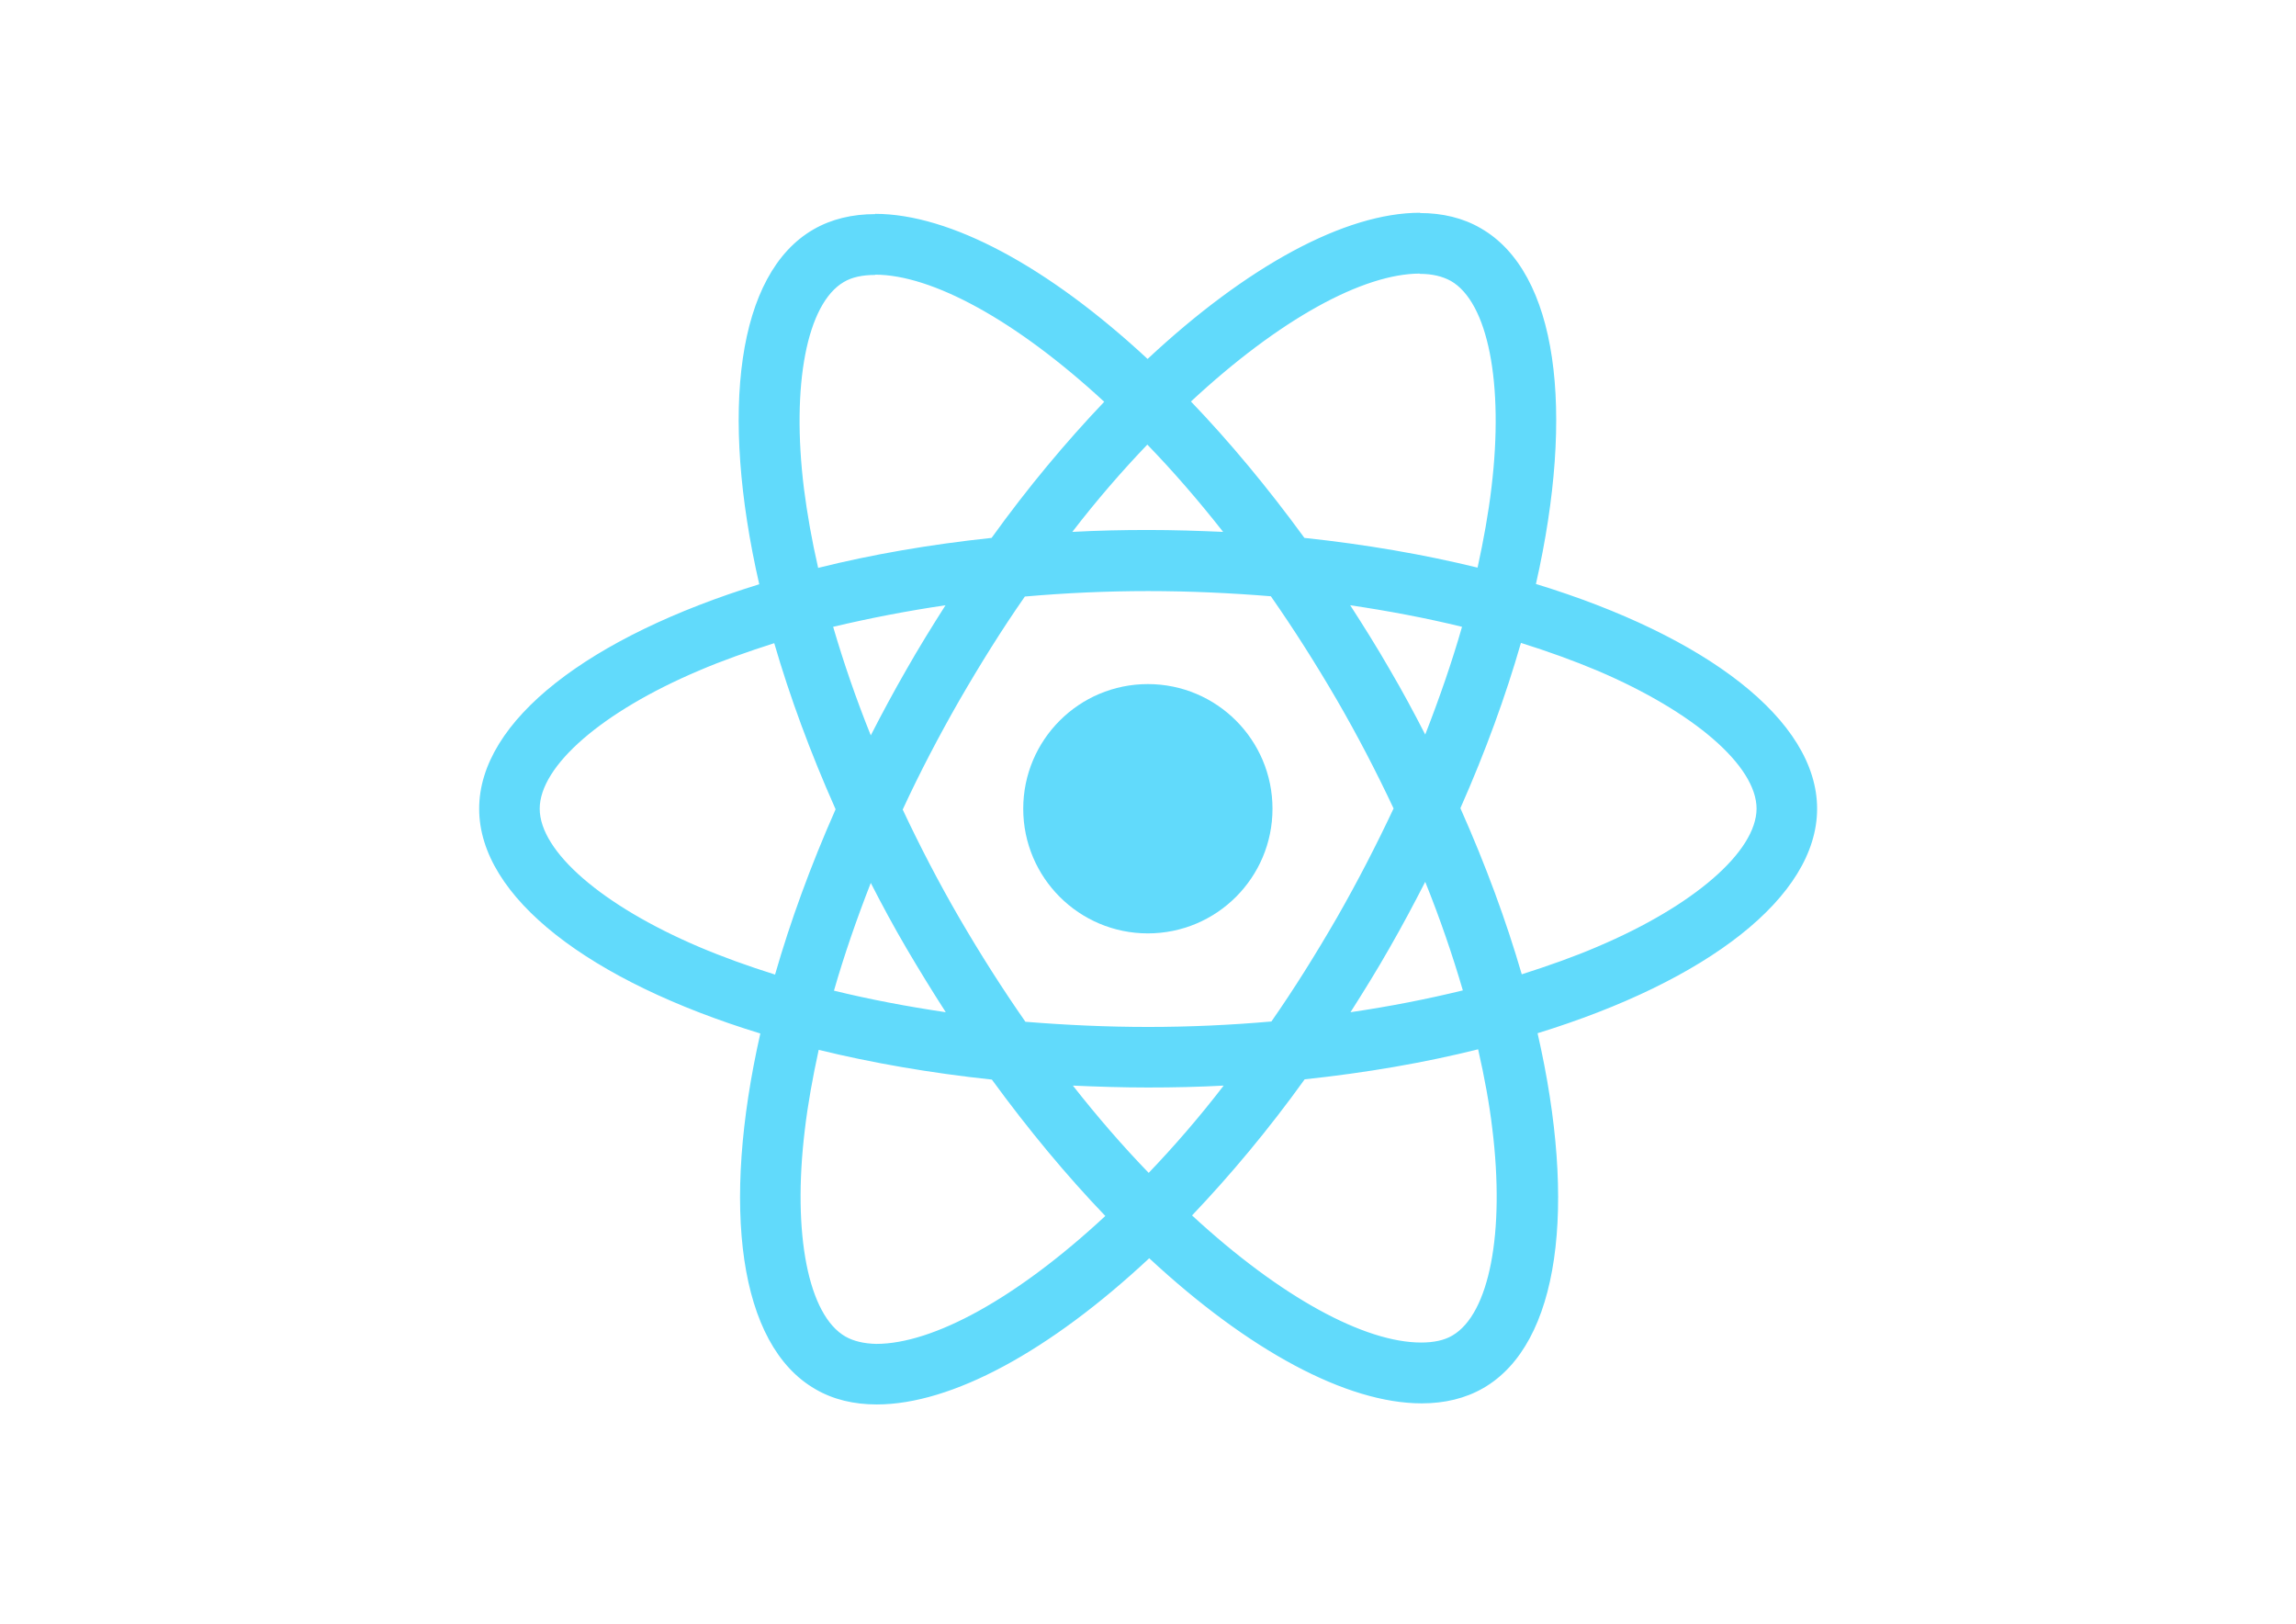
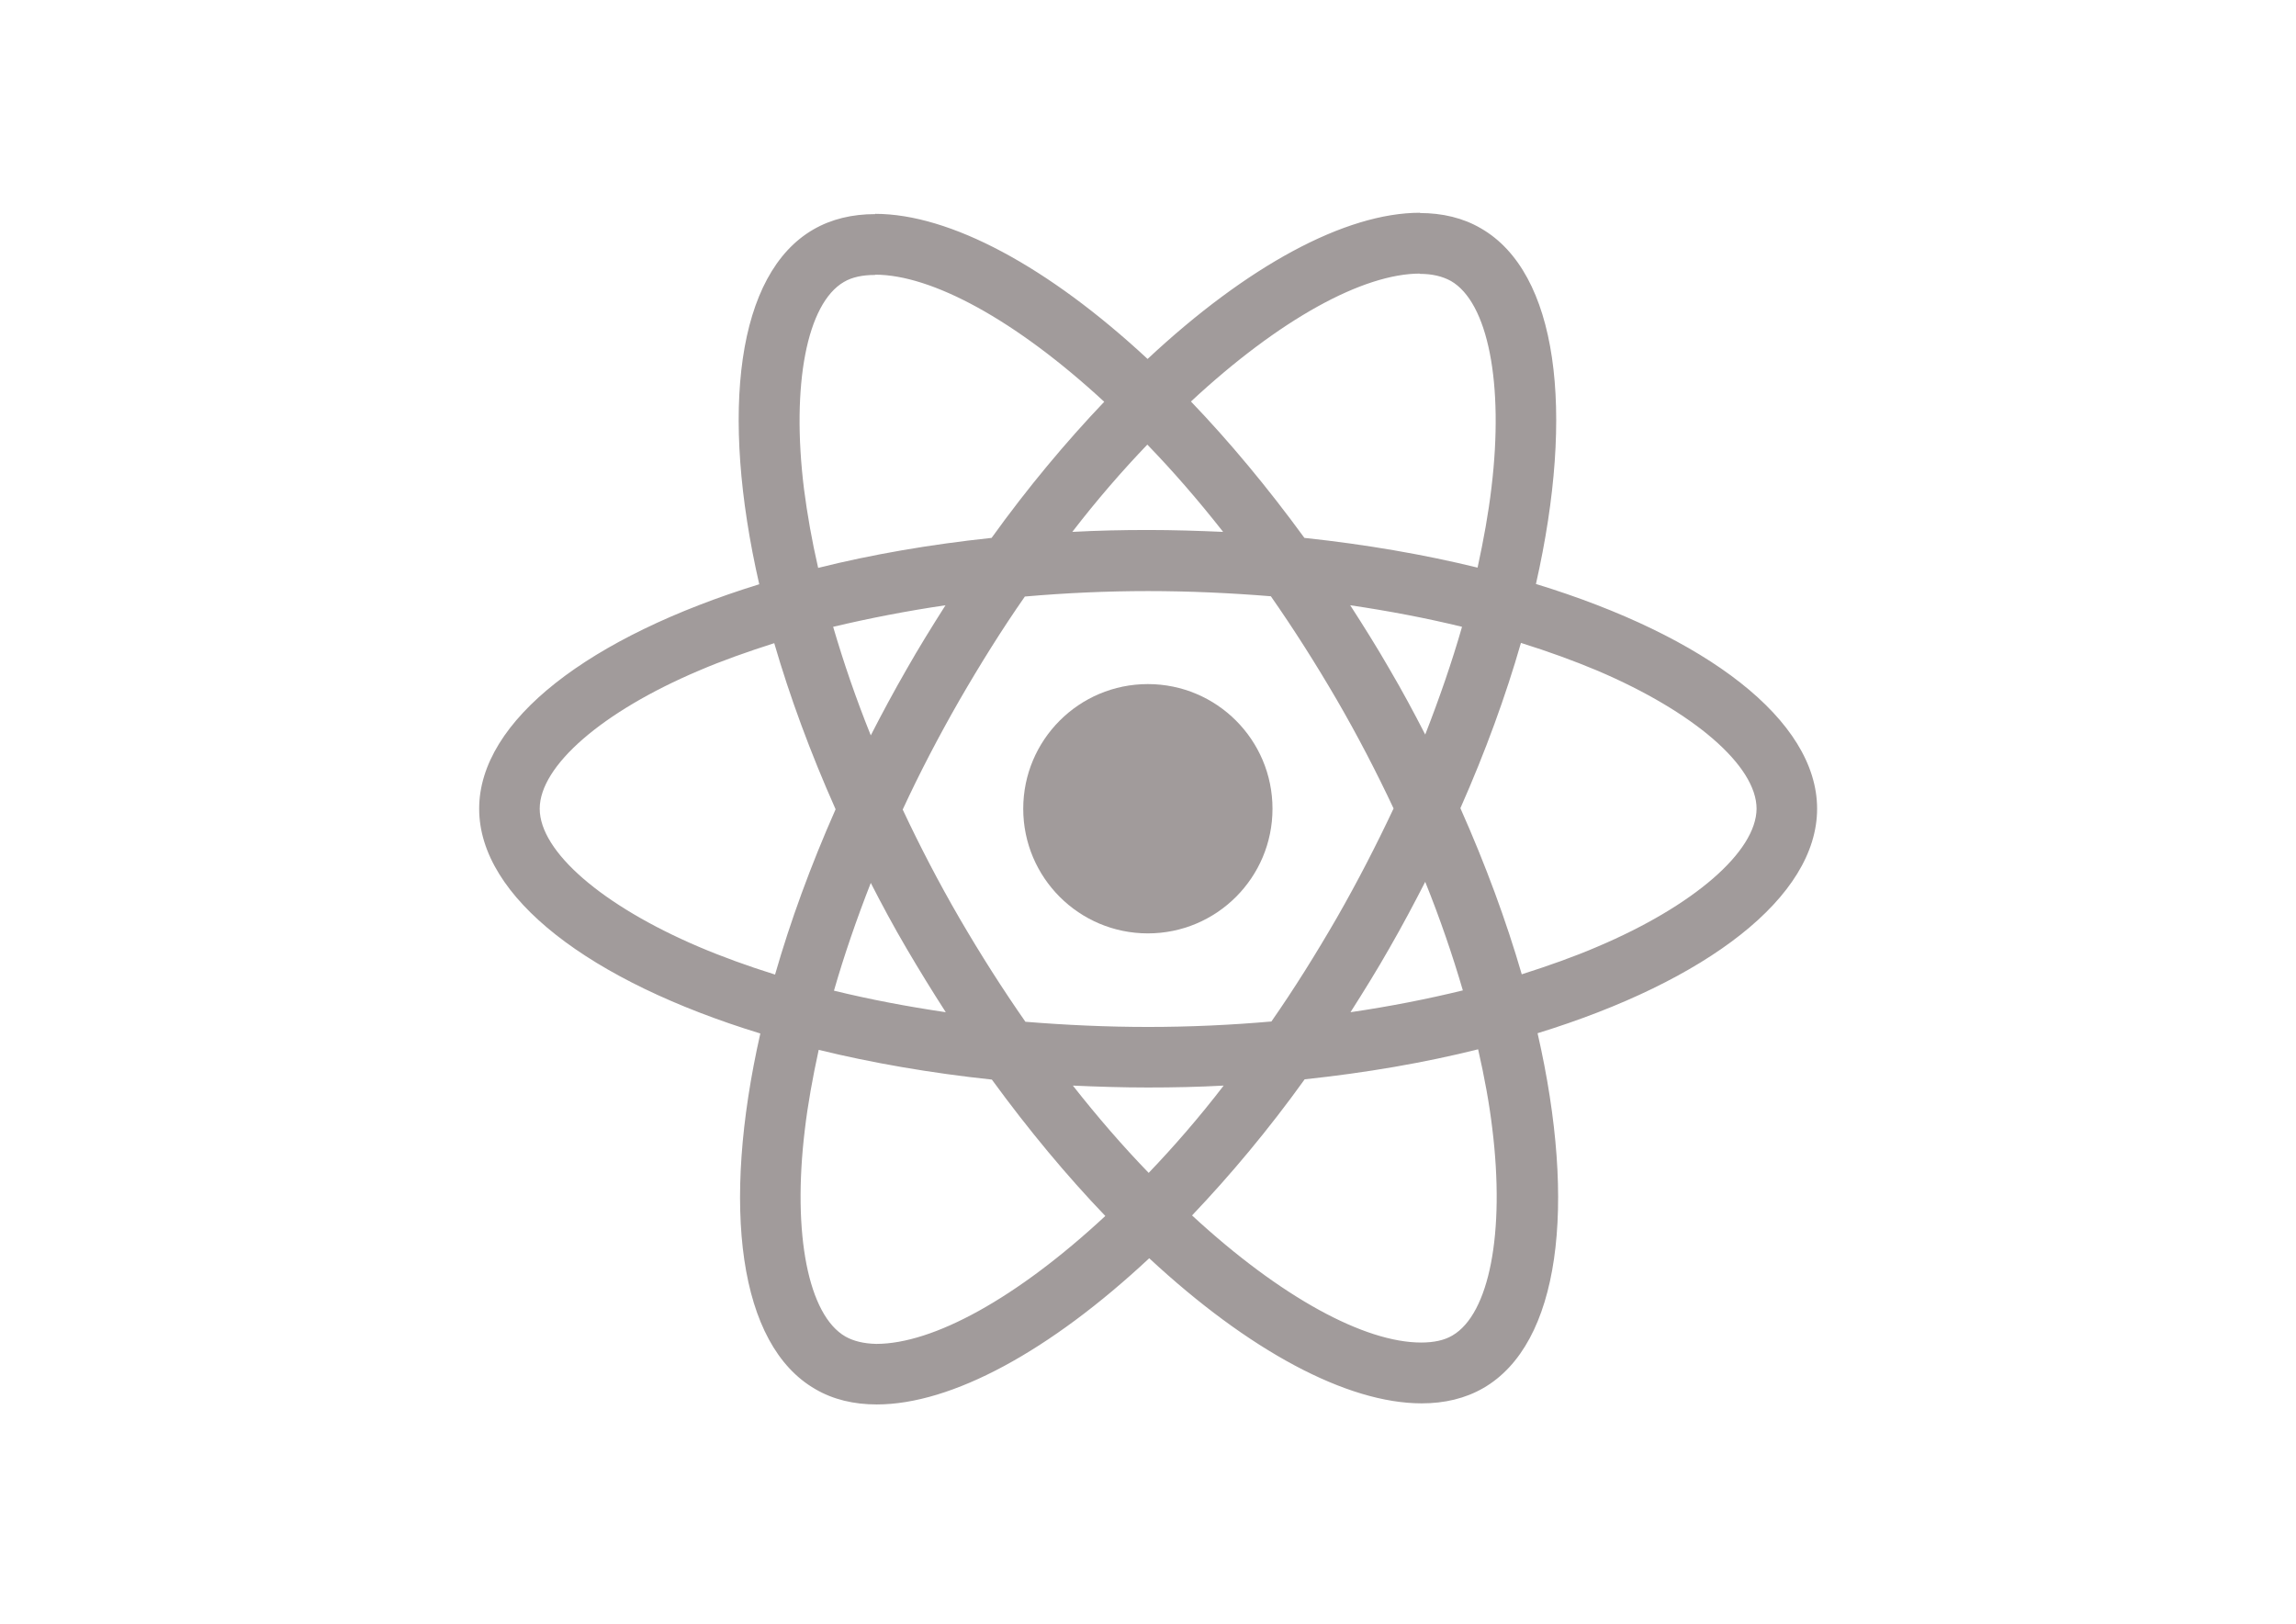
<svg xmlns="http://www.w3.org/2000/svg" viewBox="0 0 841.9 595.3">
-   <g fill="#61DAFB">
+   <g fill="#a19b9b">
    <path d="M666.3 296.5c0-32.5-40.7-63.3-103.1-82.4 14.4-63.6 8-114.2-20.2-130.4-6.5-3.8-14.1-5.6-22.4-5.6v22.3c4.6 0 8.3.9 11.4 2.6 13.6 7.8 19.5 37.5 14.9 75.7-1.1 9.4-2.9 19.3-5.1 29.4-19.6-4.8-41-8.5-63.5-10.9-13.5-18.5-27.5-35.3-41.6-50 32.6-30.3 63.2-46.9 84-46.9V78c-27.5 0-63.5 19.6-99.9 53.6-36.4-33.8-72.4-53.2-99.9-53.2v22.3c20.7 0 51.4 16.5 84 46.6-14 14.7-28 31.4-41.3 49.9-22.6 2.4-44 6.1-63.6 11-2.3-10-4-19.7-5.2-29-4.7-38.2 1.1-67.9 14.6-75.8 3-1.8 6.9-2.6 11.5-2.6V78.5c-8.4 0-16 1.8-22.6 5.6-28.1 16.2-34.4 66.7-19.9 130.1-62.2 19.2-102.7 49.9-102.7 82.3 0 32.5 40.7 63.3 103.1 82.4-14.4 63.6-8 114.2 20.2 130.4 6.5 3.8 14.1 5.6 22.5 5.6 27.5 0 63.5-19.6 99.9-53.6 36.4 33.8 72.4 53.2 99.9 53.2 8.4 0 16-1.8 22.6-5.6 28.1-16.2 34.4-66.7 19.9-130.1 62-19.1 102.5-49.9 102.5-82.3zm-130.2-66.7c-3.7 12.9-8.3 26.2-13.5 39.5-4.1-8-8.4-16-13.1-24-4.6-8-9.5-15.8-14.4-23.4 14.2 2.1 27.9 4.7 41 7.9zm-45.8 106.5c-7.8 13.5-15.8 26.3-24.1 38.2-14.9 1.3-30 2-45.2 2-15.1 0-30.2-.7-45-1.9-8.3-11.9-16.4-24.6-24.2-38-7.6-13.1-14.5-26.4-20.8-39.8 6.2-13.4 13.2-26.8 20.7-39.9 7.8-13.5 15.8-26.3 24.1-38.2 14.9-1.3 30-2 45.2-2 15.1 0 30.2.7 45 1.9 8.3 11.9 16.4 24.6 24.2 38 7.6 13.1 14.5 26.4 20.8 39.8-6.3 13.4-13.2 26.8-20.7 39.9zm32.3-13c5.4 13.4 10 26.8 13.8 39.8-13.1 3.2-26.9 5.9-41.2 8 4.9-7.7 9.8-15.6 14.4-23.7 4.6-8 8.9-16.1 13-24.1zM421.2 430c-9.3-9.6-18.6-20.3-27.8-32 9 .4 18.2.7 27.5.7 9.4 0 18.7-.2 27.8-.7-9 11.7-18.3 22.4-27.5 32zm-74.4-58.9c-14.2-2.1-27.9-4.7-41-7.9 3.7-12.9 8.3-26.2 13.5-39.5 4.1 8 8.4 16 13.1 24 4.7 8 9.5 15.8 14.4 23.4zM420.7 163c9.3 9.6 18.6 20.3 27.8 32-9-.4-18.2-.7-27.5-.7-9.4 0-18.7.2-27.8.7 9-11.7 18.3-22.4 27.5-32zm-74 58.9c-4.9 7.7-9.8 15.6-14.4 23.7-4.6 8-8.9 16-13 24-5.4-13.4-10-26.8-13.8-39.8 13.1-3.1 26.9-5.8 41.2-7.9zm-90.5 125.2c-35.4-15.1-58.3-34.9-58.3-50.6 0-15.7 22.9-35.6 58.3-50.6 8.6-3.7 18-7 27.7-10.1 5.7 19.6 13.2 40 22.5 60.9-9.2 20.8-16.6 41.1-22.2 60.6-9.9-3.1-19.3-6.5-28-10.2zM310 490c-13.6-7.8-19.5-37.5-14.9-75.7 1.1-9.4 2.9-19.3 5.1-29.4 19.6 4.8 41 8.5 63.5 10.9 13.5 18.5 27.5 35.3 41.6 50-32.6 30.3-63.2 46.9-84 46.9-4.5-.1-8.3-1-11.3-2.7zm237.2-76.2c4.7 38.2-1.1 67.9-14.6 75.8-3 1.8-6.9 2.6-11.5 2.6-20.7 0-51.4-16.5-84-46.6 14-14.7 28-31.4 41.3-49.9 22.6-2.4 44-6.1 63.6-11 2.3 10.1 4.1 19.8 5.2 29.1zm38.5-66.7c-8.6 3.7-18 7-27.7 10.1-5.7-19.6-13.2-40-22.5-60.9 9.2-20.8 16.6-41.1 22.2-60.6 9.9 3.1 19.3 6.5 28.1 10.2 35.4 15.1 58.3 34.9 58.3 50.6-.1 15.7-23 35.6-58.4 50.6zM320.8 78.4z" />
    <circle cx="420.9" cy="296.5" r="45.7" />
    <path d="M520.5 78.1z" />
  </g>
</svg>
